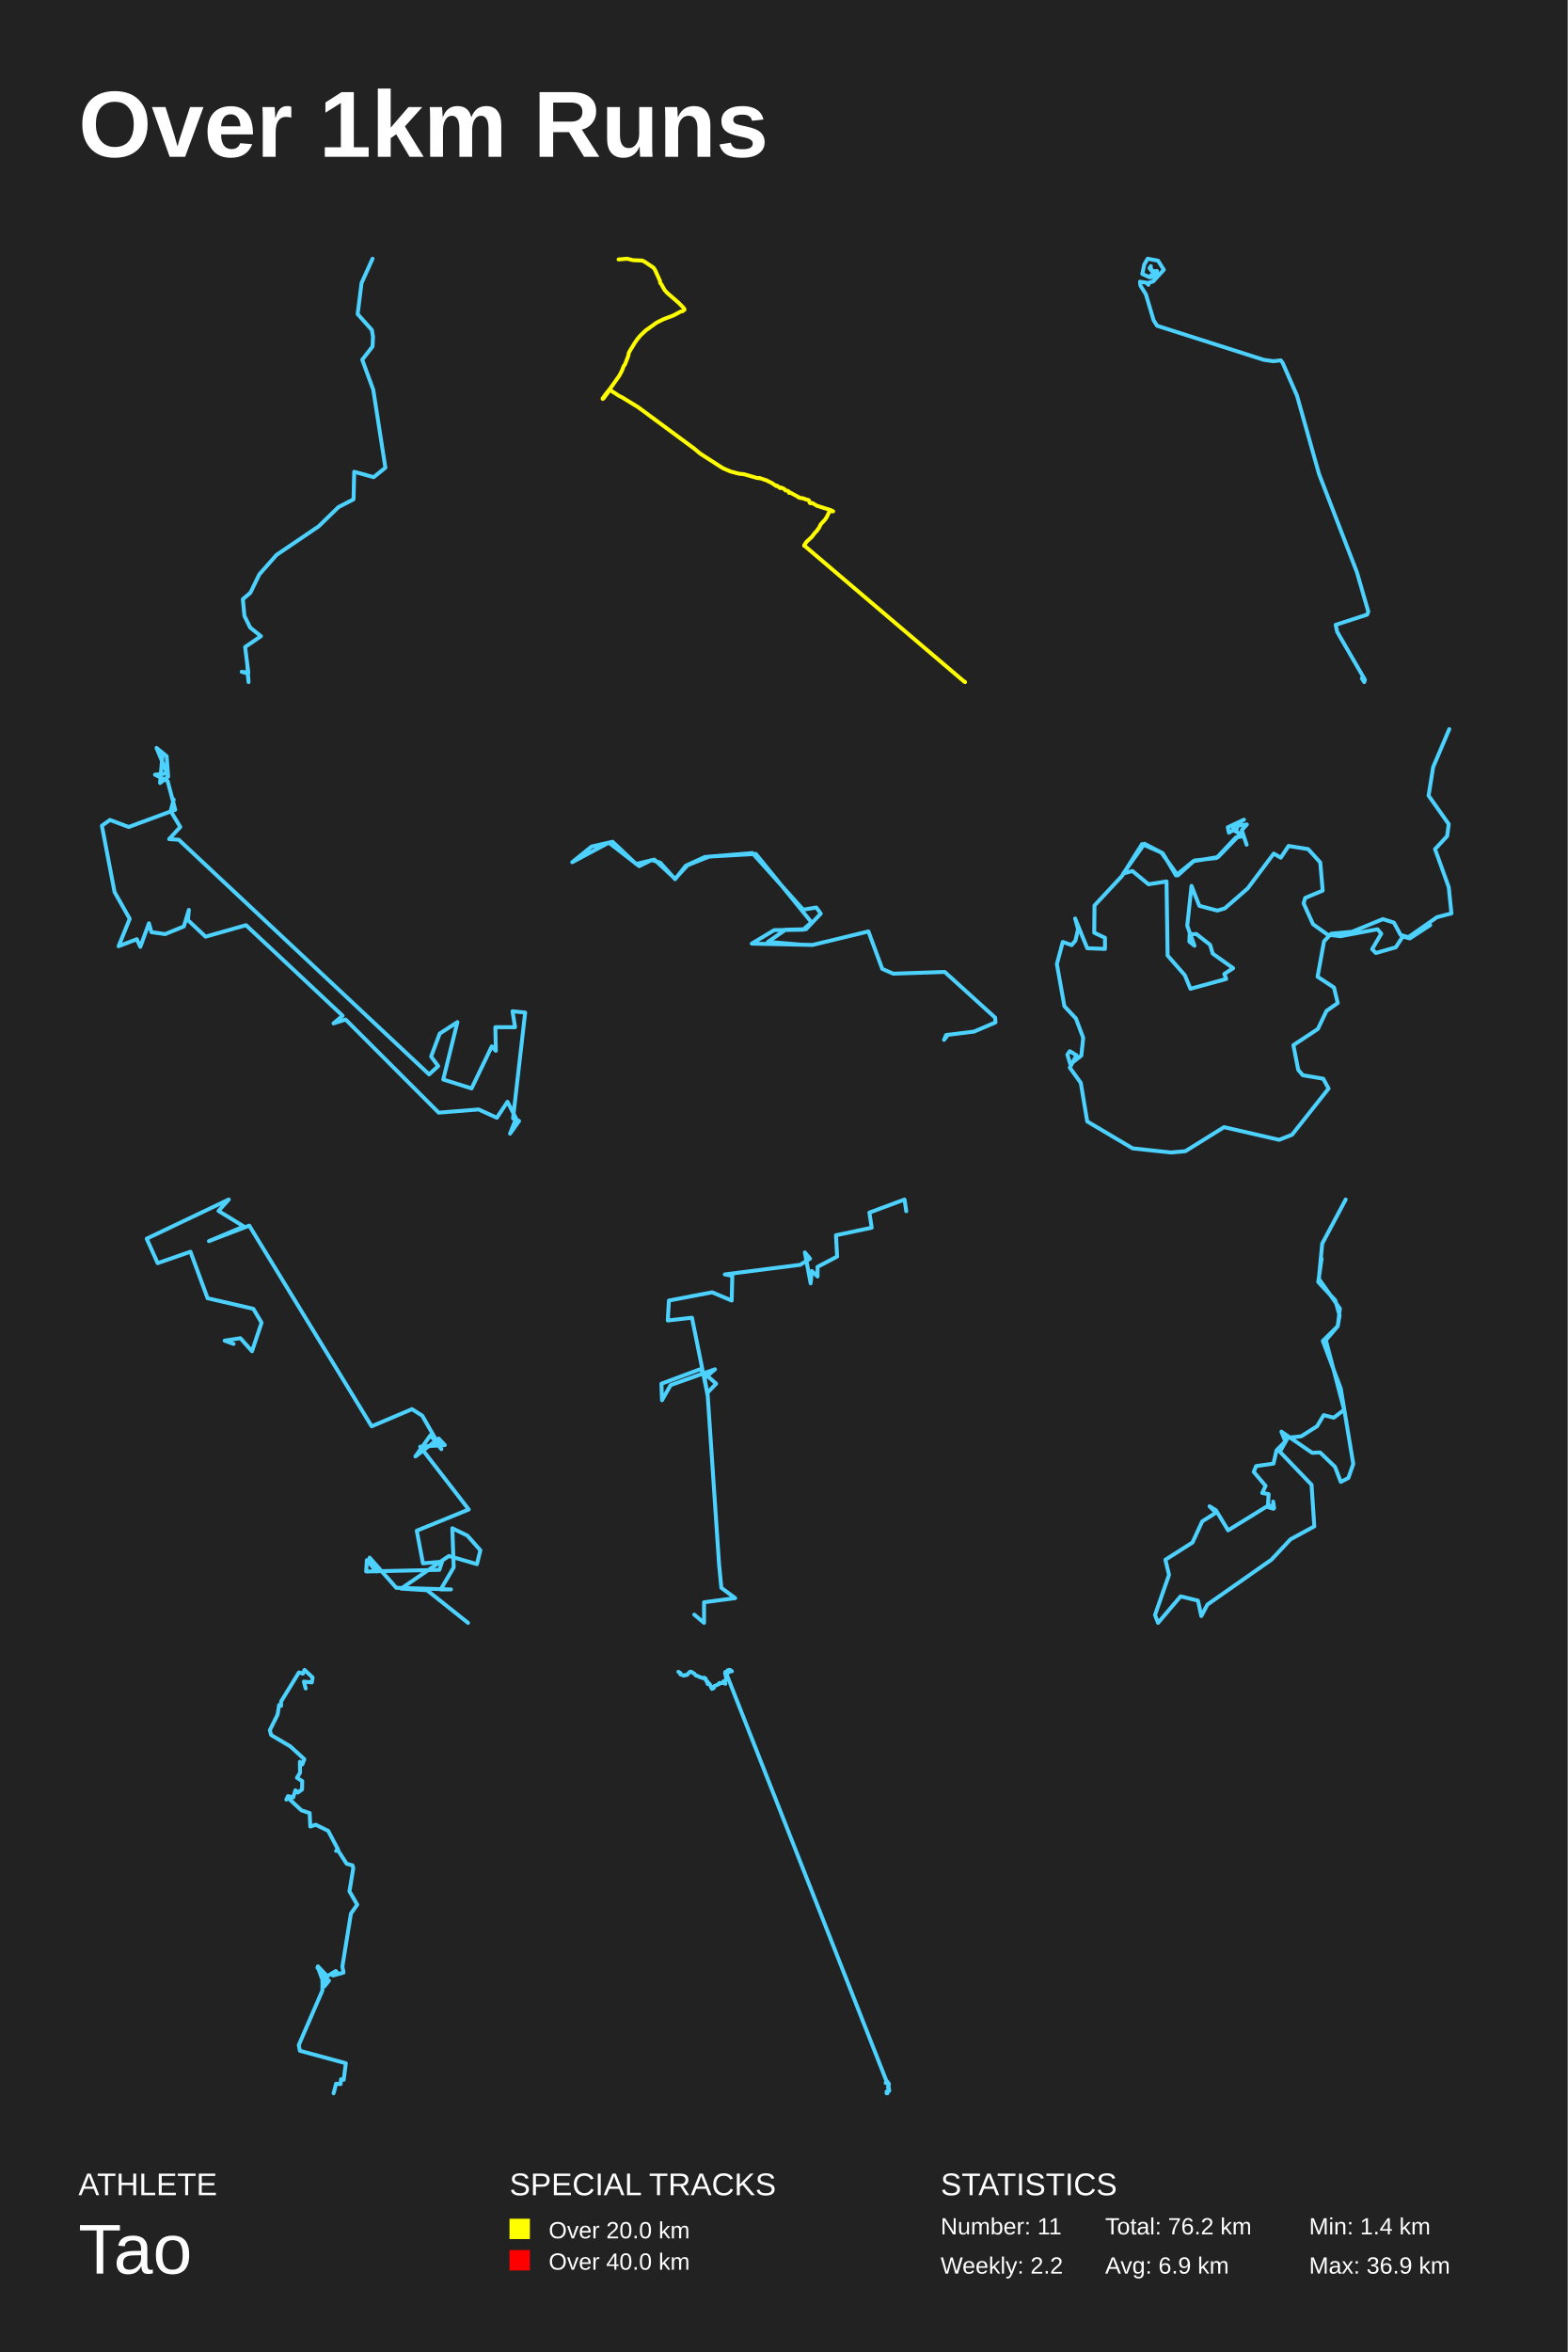
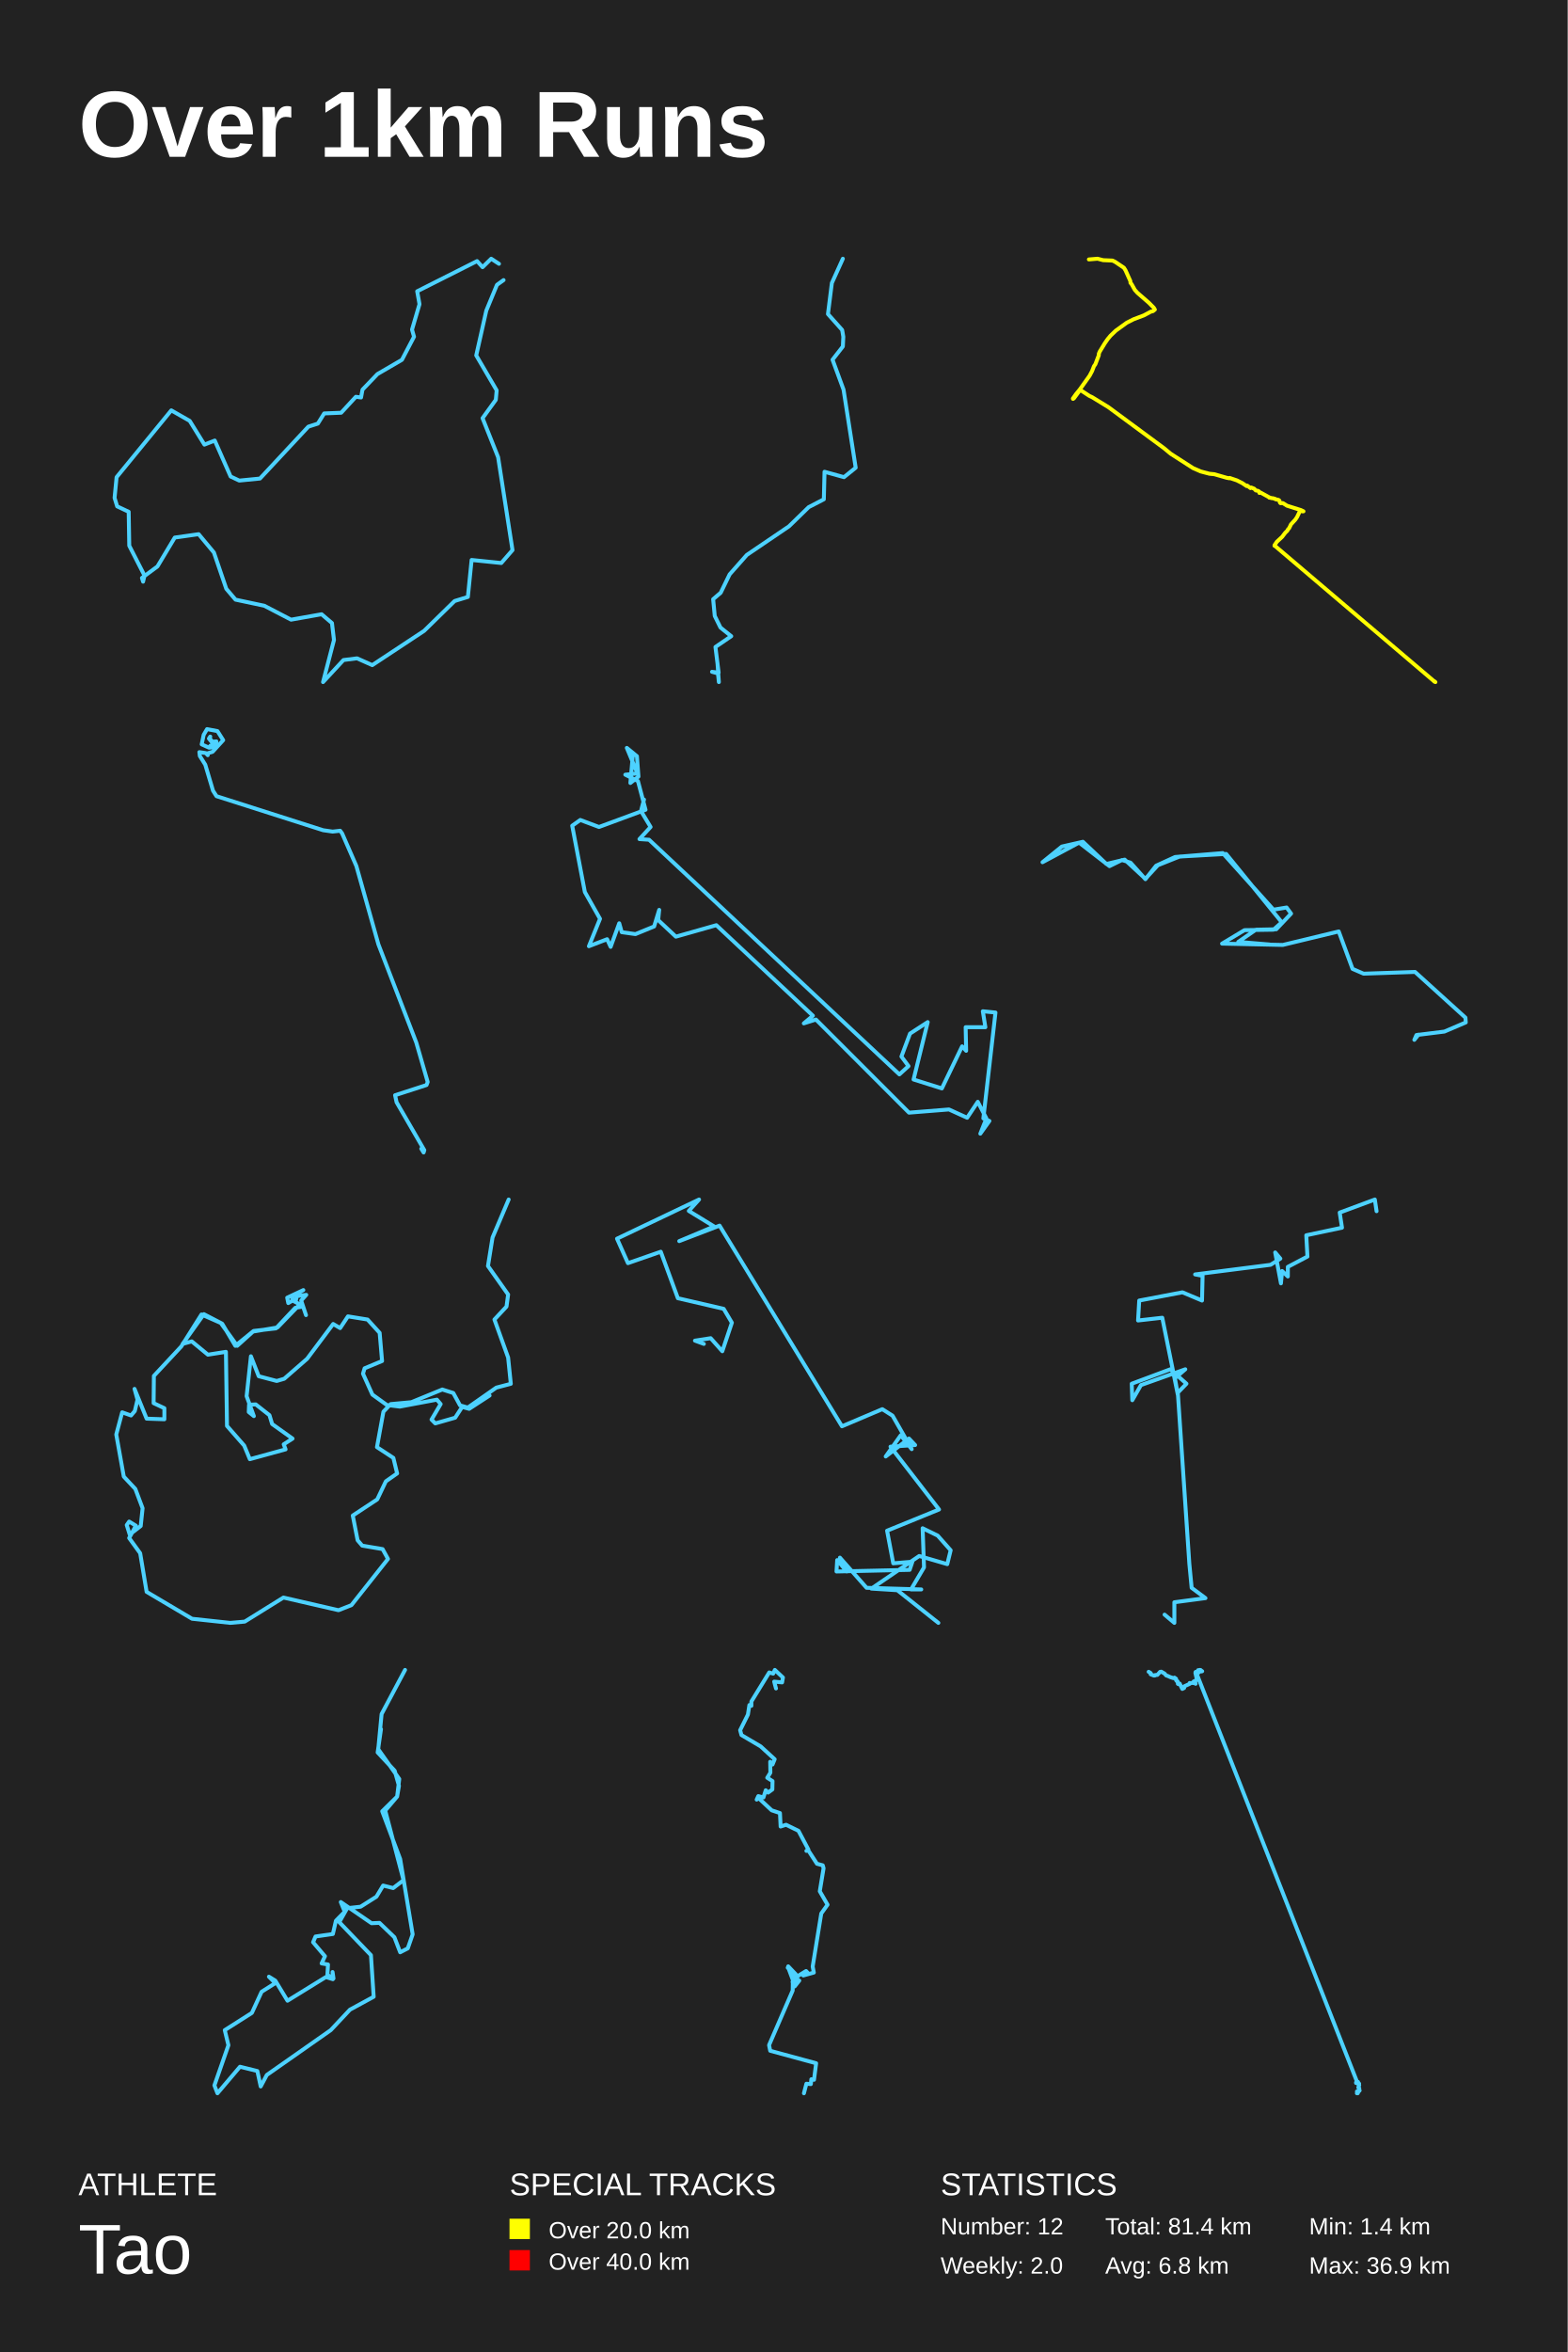
<svg xmlns="http://www.w3.org/2000/svg" baseProfile="full" height="300mm" version="1.1" viewBox="0,0,200,300" width="200mm">
  <defs />
  <rect fill="#222222" height="300" width="200" x="0" y="0" />
  <text fill="#FFFFFF" style="font-size:12px; font-family:Arial; font-weight:bold;" x="10" y="20">Over 1km Runs</text>
  <text fill="#FFFFFF" style="font-size:4px; font-family:Arial" x="10" y="280">ATHLETE</text>
  <text fill="#FFFFFF" style="font-size:9px; font-family:Arial" x="10" y="290">Tao</text>
  <text fill="#FFFFFF" style="font-size:4px; font-family:Arial" x="65" y="280">SPECIAL TRACKS</text>
  <rect fill="yellow" height="2.6" width="2.6" x="65" y="283" />
  <text fill="#FFFFFF" style="font-size:3px; font-family:Arial" x="70" y="285.5">Over 20.0 km</text>
  <rect fill="red" height="2.6" width="2.6" x="65" y="287" />
  <text fill="#FFFFFF" style="font-size:3px; font-family:Arial" x="70" y="289.5">Over 40.0 km</text>
  <text fill="#FFFFFF" style="font-size:4px; font-family:Arial" x="120" y="280">STATISTICS</text>
-   <text fill="#FFFFFF" style="font-size:3px; font-family:Arial" x="120" y="285">Number: 11</text>
-   <text fill="#FFFFFF" style="font-size:3px; font-family:Arial" x="120" y="290">Weekly: 2.2</text>
-   <text fill="#FFFFFF" style="font-size:3px; font-family:Arial" x="141" y="285">Total: 76.2 km</text>
-   <text fill="#FFFFFF" style="font-size:3px; font-family:Arial" x="141" y="290">Avg: 6.9 km</text>
+   <text fill="#FFFFFF" style="font-size:3px; font-family:Arial" x="120" y="285">Number: 12</text>
+   <text fill="#FFFFFF" style="font-size:3px; font-family:Arial" x="120" y="290">Weekly: 2.0</text>
+   <text fill="#FFFFFF" style="font-size:3px; font-family:Arial" x="141" y="285">Total: 81.4 km</text>
+   <text fill="#FFFFFF" style="font-size:3px; font-family:Arial" x="141" y="290">Avg: 6.8 km</text>
  <text fill="#FFFFFF" style="font-size:3px; font-family:Arial" x="167" y="285">Min: 1.4 km</text>
  <text fill="#FFFFFF" style="font-size:3px; font-family:Arial" x="167" y="290">Max: 36.9 km</text>
-   <polyline fill="none" points="31.536,84.589 31.711,87.0 31.594,85.898 30.834,85.691 31.682,85.795 31.272,82.523 33.29,81.146 31.916,80.044 31.185,78.563 30.98,76.428 31.945,75.602 33.085,73.26 35.278,70.78 40.658,67.13 43.172,64.685 45.102,63.686 45.19,60.173 47.675,60.862 49.166,59.657 47.617,49.704 46.213,45.881 47.529,44.193 47.587,42.953 47.441,42.092 45.628,40.06 46.125,36.1 47.529,33.0" stroke="#4DD2FF" stroke-linecap="round" stroke-linejoin="round" stroke-width="0.5" />
-   <polyline fill="none" points="78.917,33.092 80.025,33.0 80.727,33.185 81.921,33.234 82.231,33.378 83.383,34.152 83.586,34.473 84.205,35.845 84.225,36.084 84.364,36.237 84.778,36.979 85.125,37.366 86.57,38.617 87.199,39.255 87.334,39.491 87.089,39.688 86.818,39.754 85.93,40.228 84.616,40.724 83.753,41.16 82.351,42.174 81.686,42.809 81.317,43.251 80.959,43.767 80.292,44.861 80.184,45.121 80.182,45.306 79.744,46.455 79.56,46.717 79.328,47.321 79.005,47.93 77.75,49.69 77.266,50.282 76.875,50.836 76.892,50.882 77.009,50.802 77.736,49.817 77.846,49.78 77.944,49.82 78.978,50.496 79.328,50.66 81.405,51.933 88.5,57.168 89.356,57.877 92.204,59.707 93.184,60.134 94.287,60.425 94.923,60.488 96.516,60.947 96.843,61.005 96.875,60.962 97.793,61.273 98.49,61.625 99.047,62.003 99.094,61.937 99.13,61.951 99.527,62.254 99.62,62.219 99.627,62.182 100.009,62.338 100.207,62.554 100.466,62.6 100.627,62.69 100.691,62.767 100.659,62.73 100.671,62.877 100.774,62.822 100.852,62.845 101.848,63.393 101.941,63.483 101.943,63.445 102.185,63.529 102.425,63.555 102.743,63.659 102.719,63.679 103.11,63.763 103.218,63.846 103.291,64.112 103.362,64.181 103.658,64.167 104.194,64.504 105.967,65.061 106.292,65.219 106.175,65.228 105.969,65.173 105.982,65.144 105.808,65.254 105.473,65.952 105.255,66.275 104.697,66.887 104.47,67.36 104.313,67.53 104.238,67.688 103.964,67.957 103.57,68.476 102.9,69.099 102.599,69.54 102.596,69.621 102.636,69.615 122.976,86.911 123.005,86.899 122.979,86.937 123.03,86.954 123.02,86.911 123.125,87.0" stroke="yellow" stroke-linecap="round" stroke-linejoin="round" stroke-width="0.5" />
-   <polyline fill="none" points="147.927,34.984 147.517,34.917 147.301,35.131 146.823,35.131 147.119,34.971 147.165,34.703 146.755,34.18 146.823,33.952 146.653,34.207 146.983,34.609 147.608,34.568 147.438,35.266 146.676,35.373 145.731,34.944 145.982,33.737 146.414,33.0 147.745,33.255 148.473,34.408 147.119,35.896 146.437,36.097 146.505,36.325 146.255,36.056 145.436,35.936 145.493,36.432 146.186,37.531 147.176,40.856 147.62,41.553 161.223,45.896 162.44,46.07 163.395,45.963 163.645,46.298 165.465,50.466 168.274,60.452 173.108,72.983 174.564,78.008 174.416,78.397 170.401,79.697 170.595,80.595 174.132,86.705 174.041,87.0 173.745,86.518" stroke="#4DD2FF" stroke-linecap="round" stroke-linejoin="round" stroke-width="0.5" />
-   <polyline fill="none" points="22.161,101.984 21.774,103.449 23,105.482 21.581,107.027 22.806,107.109 54.742,137.04 55.903,135.983 55,134.763 56.097,131.835 58.355,130.371 56.548,137.691 60.161,138.829 62.742,133.461 63.258,134.031 63.194,131.021 65.71,131.021 65.387,128.988 67.0,129.151 65.452,142.652 66.226,142.977 65.065,144.604 65.839,142.652 64.742,140.537 63.387,142.571 61.065,141.513 55.968,141.92 44.097,130.045 42.548,130.533 43.71,129.557 31.387,118.008 26.226,119.472 23.968,117.357 24.097,116.056 23.452,118.17 21.065,119.146 19.323,118.902 19,117.764 17.903,120.773 17.452,119.797 15.129,120.692 16.548,117.194 14.613,113.778 13.0,105.319 14.032,104.587 16.419,105.482 22.355,103.286 21.387,99.626 19.774,98.812 21.323,98.65 19.968,95.396 21.258,96.454 21.452,99.056 20.419,99.87 20.742,96.209" stroke="#4DD2FF" stroke-linecap="round" stroke-linejoin="round" stroke-width="0.5" />
-   <polyline fill="none" points="101.982,120.472 97.974,120.139 100.22,118.584 102.819,118.529 104.713,116.53 104.14,115.752 102.467,116.03 95.992,108.811 89.914,109.311 87.491,110.421 86.126,112.143 84.232,110.032 83.131,109.699 81.545,110.477 77.669,107.478 73.0,109.977 75.467,107.978 78.153,107.367 81.148,110.199 83.483,109.644 86.126,112.087 87.711,110.366 90.486,109.255 96.432,108.922 103.524,117.64 102.467,118.584 98.767,118.64 95.904,120.361 103.656,120.528 110.791,118.806 112.553,123.582 113.962,124.193 120.525,123.971 126.956,129.801 127.0,130.412 124.269,131.578 120.701,132.022 120.437,132.633 120.966,131.967" stroke="#4DD2FF" stroke-linecap="round" stroke-linejoin="round" stroke-width="0.5" />
-   <polyline fill="none" points="182.459,118.002 179.853,119.698 178.962,119.456 178.07,120.829 175.533,121.556 175.053,121.071 176.219,119.092 175.739,118.527 171.007,119.415 169.361,119.213 167.509,117.881 166.309,115.215 166.515,114.528 168.744,113.599 168.435,110.005 166.892,108.308 164.389,107.904 163.395,109.399 162.503,108.874 159.177,113.317 156.262,115.861 155.302,116.144 153.005,115.538 152.011,112.993 151.462,118.083 152.388,120.627 151.736,120.102 151.771,119.173 152.628,119.133 154.377,120.506 154.719,121.637 157.325,123.495 156.194,124.222 156.434,124.868 151.873,126.12 151.153,124.383 148.959,121.879 148.822,112.428 146.524,112.791 144.467,111.095 143.301,111.418 146.01,107.622 148.342,108.833 150.022,111.661 152.353,109.762 155.2,109.439 157.668,106.814 158.663,106.652 159.04,107.743 158.423,105.885 159.074,105.158 157.874,105.319 157.703,106.046 157.154,105.4 158.697,104.552 156.64,105.521 156.777,106.208 157.325,105.885 158.251,106.369 155.405,109.318 152.285,109.843 150.262,111.661 148.17,108.752 145.701,107.662 143.13,111.741 139.632,115.498 139.598,118.971 140.969,119.617 140.969,121.031 138.706,120.95 137.163,117.154 137.541,118.527 137.198,119.981 136.718,120.546 135.586,120.142 134.832,122.97 135.792,128.341 137.266,129.916 138.192,132.38 137.952,134.642 136.546,135.732 136.169,134.521 136.478,134.076 137.335,134.601 136.478,136.176 137.883,138.115 138.706,143.042 144.501,146.475 149.37,147.0 151.222,146.838 156.16,143.769 163.189,145.385 164.835,144.738 169.498,138.842 168.812,137.59 166.206,137.146 165.623,136.459 165.006,133.309 168.127,131.249 169.224,128.947 170.664,127.937 170.184,125.958 168.092,124.585 168.915,120.062 169.841,119.092 172.481,118.85 176.425,117.234 177.83,117.679 178.688,119.254 179.682,119.537 183.317,116.992 185.168,116.507 184.825,113.155 183.077,108.308 184.62,106.652 184.825,105.117 182.254,101.482 182.837,97.847 184.894,93.0" stroke="#4DD2FF" stroke-linecap="round" stroke-linejoin="round" stroke-width="0.5" />
-   <polyline fill="none" points="29.794,171.417 28.66,171 30.667,170.688 32.15,172.353 33.371,168.711 32.324,166.943 26.48,165.59 24.299,159.659 20.112,161.116 18.717,157.994 29.184,153.0 27.875,154.457 31.103,156.434 26.654,158.306 31.801,156.33 47.414,181.925 52.561,179.74 53.869,180.573 56.312,184.839 54.916,183.07 52.997,185.775 55.963,183.486 56.748,184.318 53.607,184.526 59.801,192.538 53.171,195.243 53.956,199.405 56.399,199.197 56.05,200.237 46.717,200.445 46.804,198.989 48.025,200.445 47.153,198.677 50.555,202.526 57.533,202.734 56.224,202.734 57.882,199.925 57.707,194.931 59.626,195.867 61.283,197.74 60.847,199.509 57.271,198.468 51.165,202.63 54.48,202.838 59.713,207.0" stroke="#4DD2FF" stroke-linecap="round" stroke-linejoin="round" stroke-width="0.5" />
-   <polyline fill="none" points="115.618,154.49 115.397,153.0 110.914,154.666 111.208,156.594 106.651,157.559 106.798,160.276 104.299,161.591 104.299,162.818 103.565,162.117 103.418,163.695 102.683,159.75 103.344,160.539 102.095,161.328 92.467,162.555 93.422,162.731 93.349,165.887 90.85,164.835 85.338,165.887 85.191,168.429 88.278,168.078 90.262,177.897 89.894,175.793 91.217,174.653 85.558,176.669 84.456,178.598 84.382,176.494 89.306,174.653 91.364,176.494 90.262,177.634 91.732,199.461 92.026,202.529 93.79,203.844 89.821,204.37 89.821,207.0 88.572,205.948" stroke="#4DD2FF" stroke-linecap="round" stroke-linejoin="round" stroke-width="0.5" />
-   <polyline fill="none" points="168.606,160.551 168.178,163.526 170.354,165.86 170.898,167.782 170.665,169.155 169.149,170.94 171.48,179.818 170.16,180.825 168.877,180.504 168.023,181.923 166.002,183.204 164.293,183.387 163.283,185.172 167.323,189.382 167.673,194.69 164.643,196.338 162.195,198.946 154.036,204.666 153.259,206.131 152.832,204.163 150.617,203.614 147.742,207.0 147.354,205.993 149.141,200.868 148.675,198.946 152.133,196.75 153.376,194.05 155.124,192.952 154.308,192.128 155.124,192.631 156.678,195.194 161.573,192.174 162.467,192.448 162.428,191.533 162.545,192.357 161.768,191.899 161.845,190.572 161.03,190.435 161.457,189.519 159.942,187.735 160.253,187.003 162.467,186.682 162.856,184.989 163.982,183.845 163.477,182.609 167.401,185.309 168.411,185.264 170.315,187.094 171.053,189.016 172.024,188.513 172.646,186.728 171.053,177.118 168.761,171.031 170.665,169.155 170.937,166.913 168.256,163.114 168.683,158.629 171.675,153.0" stroke="#4DD2FF" stroke-linecap="round" stroke-linejoin="round" stroke-width="0.5" />
-   <polyline fill="none" points="38.999,215.363 38.767,214.493 39.779,214.592 39.884,213.97 38.851,213.0 38.64,213.473 38.135,213.323 35.858,217.03 35.858,217.577 35.605,217.478 35.416,218.697 34.425,220.687 34.594,221.309 37.039,222.751 38.83,224.393 38.556,225.065 38.261,224.716 38.282,226.109 37.882,226.756 38.556,227.179 38.535,228.249 37.987,228.647 37.692,228.348 37.397,229.269 36.743,229.094 36.533,229.542 36.743,229.318 38.451,230.91 39.505,231.258 39.589,232.975 40.285,232.751 41.865,233.522 43.13,235.91 42.877,236.084 43.067,235.935 44.226,237.726 44.964,237.925 45.069,238.298 44.584,241.233 45.575,242.949 44.774,244.068 43.678,250.834 43.826,251.605 42.477,251.978 43.088,251.679 42.835,251.406 41.486,252.227 40.559,250.809 41.528,251.829 41.381,253.371 41.971,252.624 41.107,252.799 41.865,252.724 41.507,251.829 40.495,250.983 40.917,251.455 40.622,251.132 41.149,252.55 41.128,253.893 38.114,260.857 38.261,261.578 44.121,263.17 43.847,265.284 43.509,265.209 43.446,265.831 42.877,265.781 42.561,267.0" stroke="#4DD2FF" stroke-linecap="round" stroke-linejoin="round" stroke-width="0.5" />
-   <polyline fill="none" points="113.106,266.996 113.216,267.0 113.28,266.84 113.2,266.924 113.203,266.756 113.109,266.772 113.429,266.692 113.458,266.635 113.351,266.452 113.413,266.353 113.29,266.246 113.403,265.965 113.319,265.942 113.393,265.771 113.245,265.615 113.003,265.691 112.996,265.622 113.051,265.657 113.064,265.584 113.245,265.546 113.07,265.599 113.141,265.592 113.083,265.424 92.569,213.24 92.523,213.271 92.565,213.335 92.672,213.255 92.685,213.301 92.885,213.233 92.921,213.339 92.846,213.034 92.856,213.088 93.014,213.0 93.166,213.008 93.279,213.149 93.37,213.168 93.25,213.198 93.189,213.076 93.266,213.088 93.218,213.099 93.189,213.175 92.504,213.381 92.704,214.273 92.53,214.334 92.472,214.437 92.288,214.467 92.271,214.62 92.284,214.681 92.475,214.658 92.533,214.769 92.472,214.574 92.465,214.673 92.365,214.692 92.071,214.65 91.771,214.734 91.777,214.662 91.771,214.776 91.086,215.093 91.067,215.306 90.831,215.424 90.492,214.734 90.366,214.795 90.266,214.769 90.317,214.807 90.295,214.654 90.175,214.487 90.234,214.456 90.062,214.349 90.001,214.189 90.046,214.14 89.836,213.983 89.707,214.052 89.303,213.919 88.958,213.762 88.777,213.709 88.573,213.469 88.157,213.225 87.999,213.248 87.65,213.637 87.378,213.652 87.375,213.701 87.214,213.724 86.797,213.56 86.804,213.404 86.542,213.24" stroke="#4DD2FF" stroke-linecap="round" stroke-linejoin="round" stroke-width="0.5" />
+   <polyline fill="none" points="63.657,33.649 62.665,33.0 61.563,34.082 60.865,33.303 53.224,37.154 53.518,38.798 52.563,42.044 52.82,42.952 51.277,45.895 48.155,47.712 46.245,49.703 46.061,50.698 45.4,50.611 43.526,52.645 41.359,52.732 40.551,54.03 39.339,54.419 33.167,61.039 30.523,61.299 29.421,60.78 27.4,56.193 26.078,56.712 24.204,53.684 21.853,52.342 14.874,60.866 14.617,63.506 14.947,64.587 16.417,65.28 16.49,69.607 18.437,73.414 18.253,74.193 18.107,73.717 20.09,72.246 22.294,68.568 25.343,68.135 27.29,70.472 28.87,75.102 30.045,76.486 33.718,77.265 37.135,79.039 41.029,78.347 42.351,79.472 42.608,81.635 41.212,87.0 43.82,84.188 45.547,83.971 47.494,84.837 54.106,80.467 58,76.659 59.689,76.14 60.167,71.424 63.951,71.813 65.383,70.169 63.547,58.313 61.563,53.337 63.253,51.001 63.363,49.789 60.755,45.332 62.04,39.621 63.4,36.332 64.244,35.726" stroke="#4DD2FF" stroke-linecap="round" stroke-linejoin="round" stroke-width="0.5" />
+   <polyline fill="none" points="91.536,84.589 91.711,87.0 91.594,85.898 90.834,85.691 91.682,85.795 91.272,82.523 93.29,81.146 91.916,80.044 91.185,78.563 90.98,76.428 91.945,75.602 93.085,73.26 95.278,70.78 100.658,67.13 103.172,64.685 105.102,63.686 105.19,60.173 107.675,60.862 109.166,59.657 107.617,49.704 106.213,45.881 107.529,44.193 107.587,42.953 107.441,42.092 105.628,40.06 106.125,36.1 107.529,33.0" stroke="#4DD2FF" stroke-linecap="round" stroke-linejoin="round" stroke-width="0.5" />
+   <polyline fill="none" points="138.917,33.092 140.025,33.0 140.727,33.185 141.921,33.234 142.231,33.378 143.383,34.152 143.586,34.473 144.205,35.845 144.225,36.084 144.364,36.237 144.778,36.979 145.125,37.366 146.57,38.617 147.199,39.255 147.334,39.491 147.089,39.688 146.818,39.754 145.93,40.228 144.616,40.724 143.753,41.16 142.351,42.174 141.686,42.809 141.317,43.251 140.959,43.767 140.292,44.861 140.184,45.121 140.182,45.306 139.744,46.455 139.56,46.717 139.328,47.321 139.005,47.93 137.75,49.69 137.266,50.282 136.875,50.836 136.892,50.882 137.009,50.802 137.736,49.817 137.846,49.78 137.944,49.82 138.978,50.496 139.328,50.66 141.405,51.933 148.5,57.168 149.356,57.877 152.204,59.707 153.184,60.134 154.287,60.425 154.923,60.488 156.516,60.947 156.843,61.005 156.875,60.962 157.793,61.273 158.49,61.625 159.047,62.003 159.094,61.937 159.13,61.951 159.527,62.254 159.62,62.219 159.627,62.182 160.009,62.338 160.207,62.554 160.466,62.6 160.627,62.69 160.691,62.767 160.659,62.73 160.671,62.877 160.774,62.822 160.852,62.845 161.848,63.393 161.941,63.483 161.943,63.445 162.185,63.529 162.425,63.555 162.743,63.659 162.719,63.679 163.11,63.763 163.218,63.846 163.291,64.112 163.362,64.181 163.658,64.167 164.194,64.504 165.967,65.061 166.292,65.219 166.175,65.228 165.969,65.173 165.982,65.144 165.808,65.254 165.473,65.952 165.255,66.275 164.697,66.887 164.47,67.36 164.313,67.53 164.238,67.688 163.964,67.957 163.57,68.476 162.9,69.099 162.599,69.54 162.596,69.621 162.636,69.615 182.976,86.911 183.005,86.899 182.979,86.937 183.03,86.954 183.02,86.911 183.125,87.0" stroke="yellow" stroke-linecap="round" stroke-linejoin="round" stroke-width="0.5" />
+   <polyline fill="none" points="27.927,94.984 27.517,94.917 27.301,95.131 26.823,95.131 27.119,94.971 27.165,94.703 26.755,94.18 26.823,93.952 26.653,94.207 26.983,94.609 27.608,94.568 27.438,95.266 26.676,95.373 25.731,94.944 25.982,93.737 26.414,93.0 27.745,93.255 28.473,94.408 27.119,95.896 26.437,96.097 26.505,96.325 26.255,96.056 25.436,95.936 25.493,96.432 26.186,97.531 27.176,100.856 27.62,101.553 41.223,105.896 42.44,106.07 43.395,105.963 43.645,106.298 45.465,110.466 48.274,120.452 53.108,132.983 54.564,138.008 54.416,138.397 50.401,139.697 50.595,140.595 54.132,146.705 54.041,147.0 53.745,146.518" stroke="#4DD2FF" stroke-linecap="round" stroke-linejoin="round" stroke-width="0.5" />
+   <polyline fill="none" points="82.161,101.984 81.774,103.449 83,105.482 81.581,107.027 82.806,107.109 114.742,137.04 115.903,135.983 115,134.763 116.097,131.835 118.355,130.371 116.548,137.691 120.161,138.829 122.742,133.461 123.258,134.031 123.194,131.021 125.71,131.021 125.387,128.988 127.0,129.151 125.452,142.652 126.226,142.977 125.065,144.604 125.839,142.652 124.742,140.537 123.387,142.571 121.065,141.513 115.968,141.92 104.097,130.045 102.548,130.533 103.71,129.557 91.387,118.008 86.226,119.472 83.968,117.357 84.097,116.056 83.452,118.17 81.065,119.146 79.323,118.902 79,117.764 77.903,120.773 77.452,119.797 75.129,120.692 76.548,117.194 74.613,113.778 73.0,105.319 74.032,104.587 76.419,105.482 82.355,103.286 81.387,99.626 79.774,98.812 81.323,98.65 79.968,95.396 81.258,96.454 81.452,99.056 80.419,99.87 80.742,96.209" stroke="#4DD2FF" stroke-linecap="round" stroke-linejoin="round" stroke-width="0.5" />
+   <polyline fill="none" points="161.982,120.472 157.974,120.139 160.22,118.584 162.819,118.529 164.713,116.53 164.14,115.752 162.467,116.03 155.992,108.811 149.914,109.311 147.491,110.421 146.126,112.143 144.232,110.032 143.131,109.699 141.545,110.477 137.669,107.478 133.0,109.977 135.467,107.978 138.153,107.367 141.148,110.199 143.483,109.644 146.126,112.087 147.711,110.366 150.486,109.255 156.432,108.922 163.524,117.64 162.467,118.584 158.767,118.64 155.904,120.361 163.656,120.528 170.791,118.806 172.553,123.582 173.962,124.193 180.525,123.971 186.956,129.801 187.0,130.412 184.269,131.578 180.701,132.022 180.437,132.633 180.966,131.967" stroke="#4DD2FF" stroke-linecap="round" stroke-linejoin="round" stroke-width="0.5" />
+   <polyline fill="none" points="62.459,178.002 59.853,179.698 58.962,179.456 58.07,180.829 55.533,181.556 55.053,181.071 56.219,179.092 55.739,178.527 51.007,179.415 49.361,179.213 47.509,177.881 46.309,175.215 46.515,174.528 48.744,173.599 48.435,170.005 46.892,168.308 44.389,167.904 43.395,169.399 42.503,168.874 39.177,173.317 36.262,175.861 35.302,176.144 33.005,175.538 32.011,172.993 31.462,178.083 32.388,180.627 31.736,180.102 31.771,179.173 32.628,179.133 34.377,180.506 34.719,181.637 37.325,183.495 36.194,184.222 36.434,184.868 31.873,186.12 31.153,184.383 28.959,181.879 28.822,172.428 26.524,172.791 24.467,171.095 23.301,171.418 26.01,167.622 28.342,168.833 30.022,171.661 32.353,169.762 35.2,169.439 37.668,166.814 38.663,166.652 39.04,167.743 38.423,165.885 39.074,165.158 37.874,165.319 37.703,166.046 37.154,165.4 38.697,164.552 36.64,165.521 36.777,166.208 37.325,165.885 38.251,166.369 35.405,169.318 32.285,169.843 30.262,171.661 28.17,168.752 25.701,167.662 23.13,171.741 19.632,175.498 19.598,178.971 20.969,179.617 20.969,181.031 18.706,180.95 17.163,177.154 17.541,178.527 17.198,179.981 16.718,180.546 15.586,180.142 14.832,182.97 15.792,188.341 17.266,189.916 18.192,192.38 17.952,194.642 16.546,195.732 16.169,194.521 16.478,194.076 17.335,194.601 16.478,196.176 17.883,198.115 18.706,203.042 24.501,206.475 29.37,207.0 31.222,206.838 36.16,203.769 43.189,205.385 44.835,204.738 49.498,198.842 48.812,197.59 46.206,197.146 45.623,196.459 45.006,193.309 48.127,191.249 49.224,188.947 50.664,187.937 50.184,185.958 48.092,184.585 48.915,180.062 49.841,179.092 52.481,178.85 56.425,177.234 57.83,177.679 58.688,179.254 59.682,179.537 63.317,176.992 65.168,176.507 64.825,173.155 63.077,168.308 64.62,166.652 64.825,165.117 62.254,161.482 62.837,157.847 64.894,153.0" stroke="#4DD2FF" stroke-linecap="round" stroke-linejoin="round" stroke-width="0.5" />
+   <polyline fill="none" points="89.794,171.417 88.66,171 90.667,170.688 92.15,172.353 93.371,168.711 92.324,166.943 86.48,165.59 84.299,159.659 80.112,161.116 78.717,157.994 89.184,153.0 87.875,154.457 91.103,156.434 86.654,158.306 91.801,156.33 107.414,181.925 112.561,179.74 113.869,180.573 116.312,184.839 114.916,183.07 112.997,185.775 115.963,183.486 116.748,184.318 113.607,184.526 119.801,192.538 113.171,195.243 113.956,199.405 116.399,199.197 116.05,200.237 106.717,200.445 106.804,198.989 108.025,200.445 107.153,198.677 110.555,202.526 117.533,202.734 116.224,202.734 117.882,199.925 117.707,194.931 119.626,195.867 121.283,197.74 120.847,199.509 117.271,198.468 111.165,202.63 114.48,202.838 119.713,207.0" stroke="#4DD2FF" stroke-linecap="round" stroke-linejoin="round" stroke-width="0.5" />
+   <polyline fill="none" points="175.618,154.49 175.397,153.0 170.914,154.666 171.208,156.594 166.651,157.559 166.798,160.276 164.299,161.591 164.299,162.818 163.565,162.117 163.418,163.695 162.683,159.75 163.344,160.539 162.095,161.328 152.467,162.555 153.422,162.731 153.349,165.887 150.85,164.835 145.338,165.887 145.191,168.429 148.278,168.078 150.262,177.897 149.894,175.793 151.217,174.653 145.558,176.669 144.456,178.598 144.382,176.494 149.306,174.653 151.364,176.494 150.262,177.634 151.732,199.461 152.026,202.529 153.79,203.844 149.821,204.37 149.821,207.0 148.572,205.948" stroke="#4DD2FF" stroke-linecap="round" stroke-linejoin="round" stroke-width="0.5" />
+   <polyline fill="none" points="48.606,220.551 48.178,223.526 50.354,225.86 50.898,227.782 50.665,229.155 49.149,230.94 51.48,239.818 50.16,240.825 48.877,240.504 48.023,241.923 46.002,243.204 44.293,243.387 43.283,245.172 47.323,249.382 47.673,254.69 44.643,256.338 42.195,258.946 34.036,264.666 33.259,266.131 32.832,264.163 30.617,263.614 27.742,267.0 27.354,265.993 29.141,260.868 28.675,258.946 32.133,256.75 33.376,254.05 35.124,252.952 34.308,252.128 35.124,252.631 36.678,255.194 41.573,252.174 42.467,252.448 42.428,251.533 42.545,252.357 41.768,251.899 41.845,250.572 41.03,250.435 41.457,249.519 39.942,247.735 40.253,247.003 42.467,246.682 42.856,244.989 43.982,243.845 43.477,242.609 47.401,245.309 48.411,245.264 50.315,247.094 51.053,249.016 52.024,248.513 52.646,246.728 51.053,237.118 48.761,231.031 50.665,229.155 50.937,226.913 48.256,223.114 48.683,218.629 51.675,213.0" stroke="#4DD2FF" stroke-linecap="round" stroke-linejoin="round" stroke-width="0.5" />
+   <polyline fill="none" points="98.999,215.363 98.767,214.493 99.779,214.592 99.884,213.97 98.851,213.0 98.64,213.473 98.135,213.323 95.858,217.03 95.858,217.577 95.605,217.478 95.416,218.697 94.425,220.687 94.594,221.309 97.039,222.751 98.83,224.393 98.556,225.065 98.261,224.716 98.282,226.109 97.882,226.756 98.556,227.179 98.535,228.249 97.987,228.647 97.692,228.348 97.397,229.269 96.743,229.094 96.533,229.542 96.743,229.318 98.451,230.91 99.505,231.258 99.589,232.975 100.285,232.751 101.865,233.522 103.13,235.91 102.877,236.084 103.067,235.935 104.226,237.726 104.964,237.925 105.069,238.298 104.584,241.233 105.575,242.949 104.774,244.068 103.678,250.834 103.826,251.605 102.477,251.978 103.088,251.679 102.835,251.406 101.486,252.227 100.559,250.809 101.528,251.829 101.381,253.371 101.971,252.624 101.107,252.799 101.865,252.724 101.507,251.829 100.495,250.983 100.917,251.455 100.622,251.132 101.149,252.55 101.128,253.893 98.114,260.857 98.261,261.578 104.121,263.17 103.847,265.284 103.509,265.209 103.446,265.831 102.877,265.781 102.561,267.0" stroke="#4DD2FF" stroke-linecap="round" stroke-linejoin="round" stroke-width="0.5" />
+   <polyline fill="none" points="173.106,266.996 173.216,267.0 173.28,266.84 173.2,266.924 173.203,266.756 173.109,266.772 173.429,266.692 173.458,266.635 173.351,266.452 173.413,266.353 173.29,266.246 173.403,265.965 173.319,265.942 173.393,265.771 173.245,265.615 173.003,265.691 172.996,265.622 173.051,265.657 173.064,265.584 173.245,265.546 173.07,265.599 173.141,265.592 173.083,265.424 152.569,213.24 152.523,213.271 152.565,213.335 152.672,213.255 152.685,213.301 152.885,213.233 152.921,213.339 152.846,213.034 152.856,213.088 153.014,213.0 153.166,213.008 153.279,213.149 153.37,213.168 153.25,213.198 153.189,213.076 153.266,213.088 153.218,213.099 153.189,213.175 152.504,213.381 152.704,214.273 152.53,214.334 152.472,214.437 152.288,214.467 152.271,214.62 152.284,214.681 152.475,214.658 152.533,214.769 152.472,214.574 152.465,214.673 152.365,214.692 152.071,214.65 151.771,214.734 151.777,214.662 151.771,214.776 151.086,215.093 151.067,215.306 150.831,215.424 150.492,214.734 150.366,214.795 150.266,214.769 150.317,214.807 150.295,214.654 150.175,214.487 150.234,214.456 150.062,214.349 150.001,214.189 150.046,214.14 149.836,213.983 149.707,214.052 149.303,213.919 148.958,213.762 148.777,213.709 148.573,213.469 148.157,213.225 147.999,213.248 147.65,213.637 147.378,213.652 147.375,213.701 147.214,213.724 146.797,213.56 146.804,213.404 146.542,213.24" stroke="#4DD2FF" stroke-linecap="round" stroke-linejoin="round" stroke-width="0.5" />
</svg>
